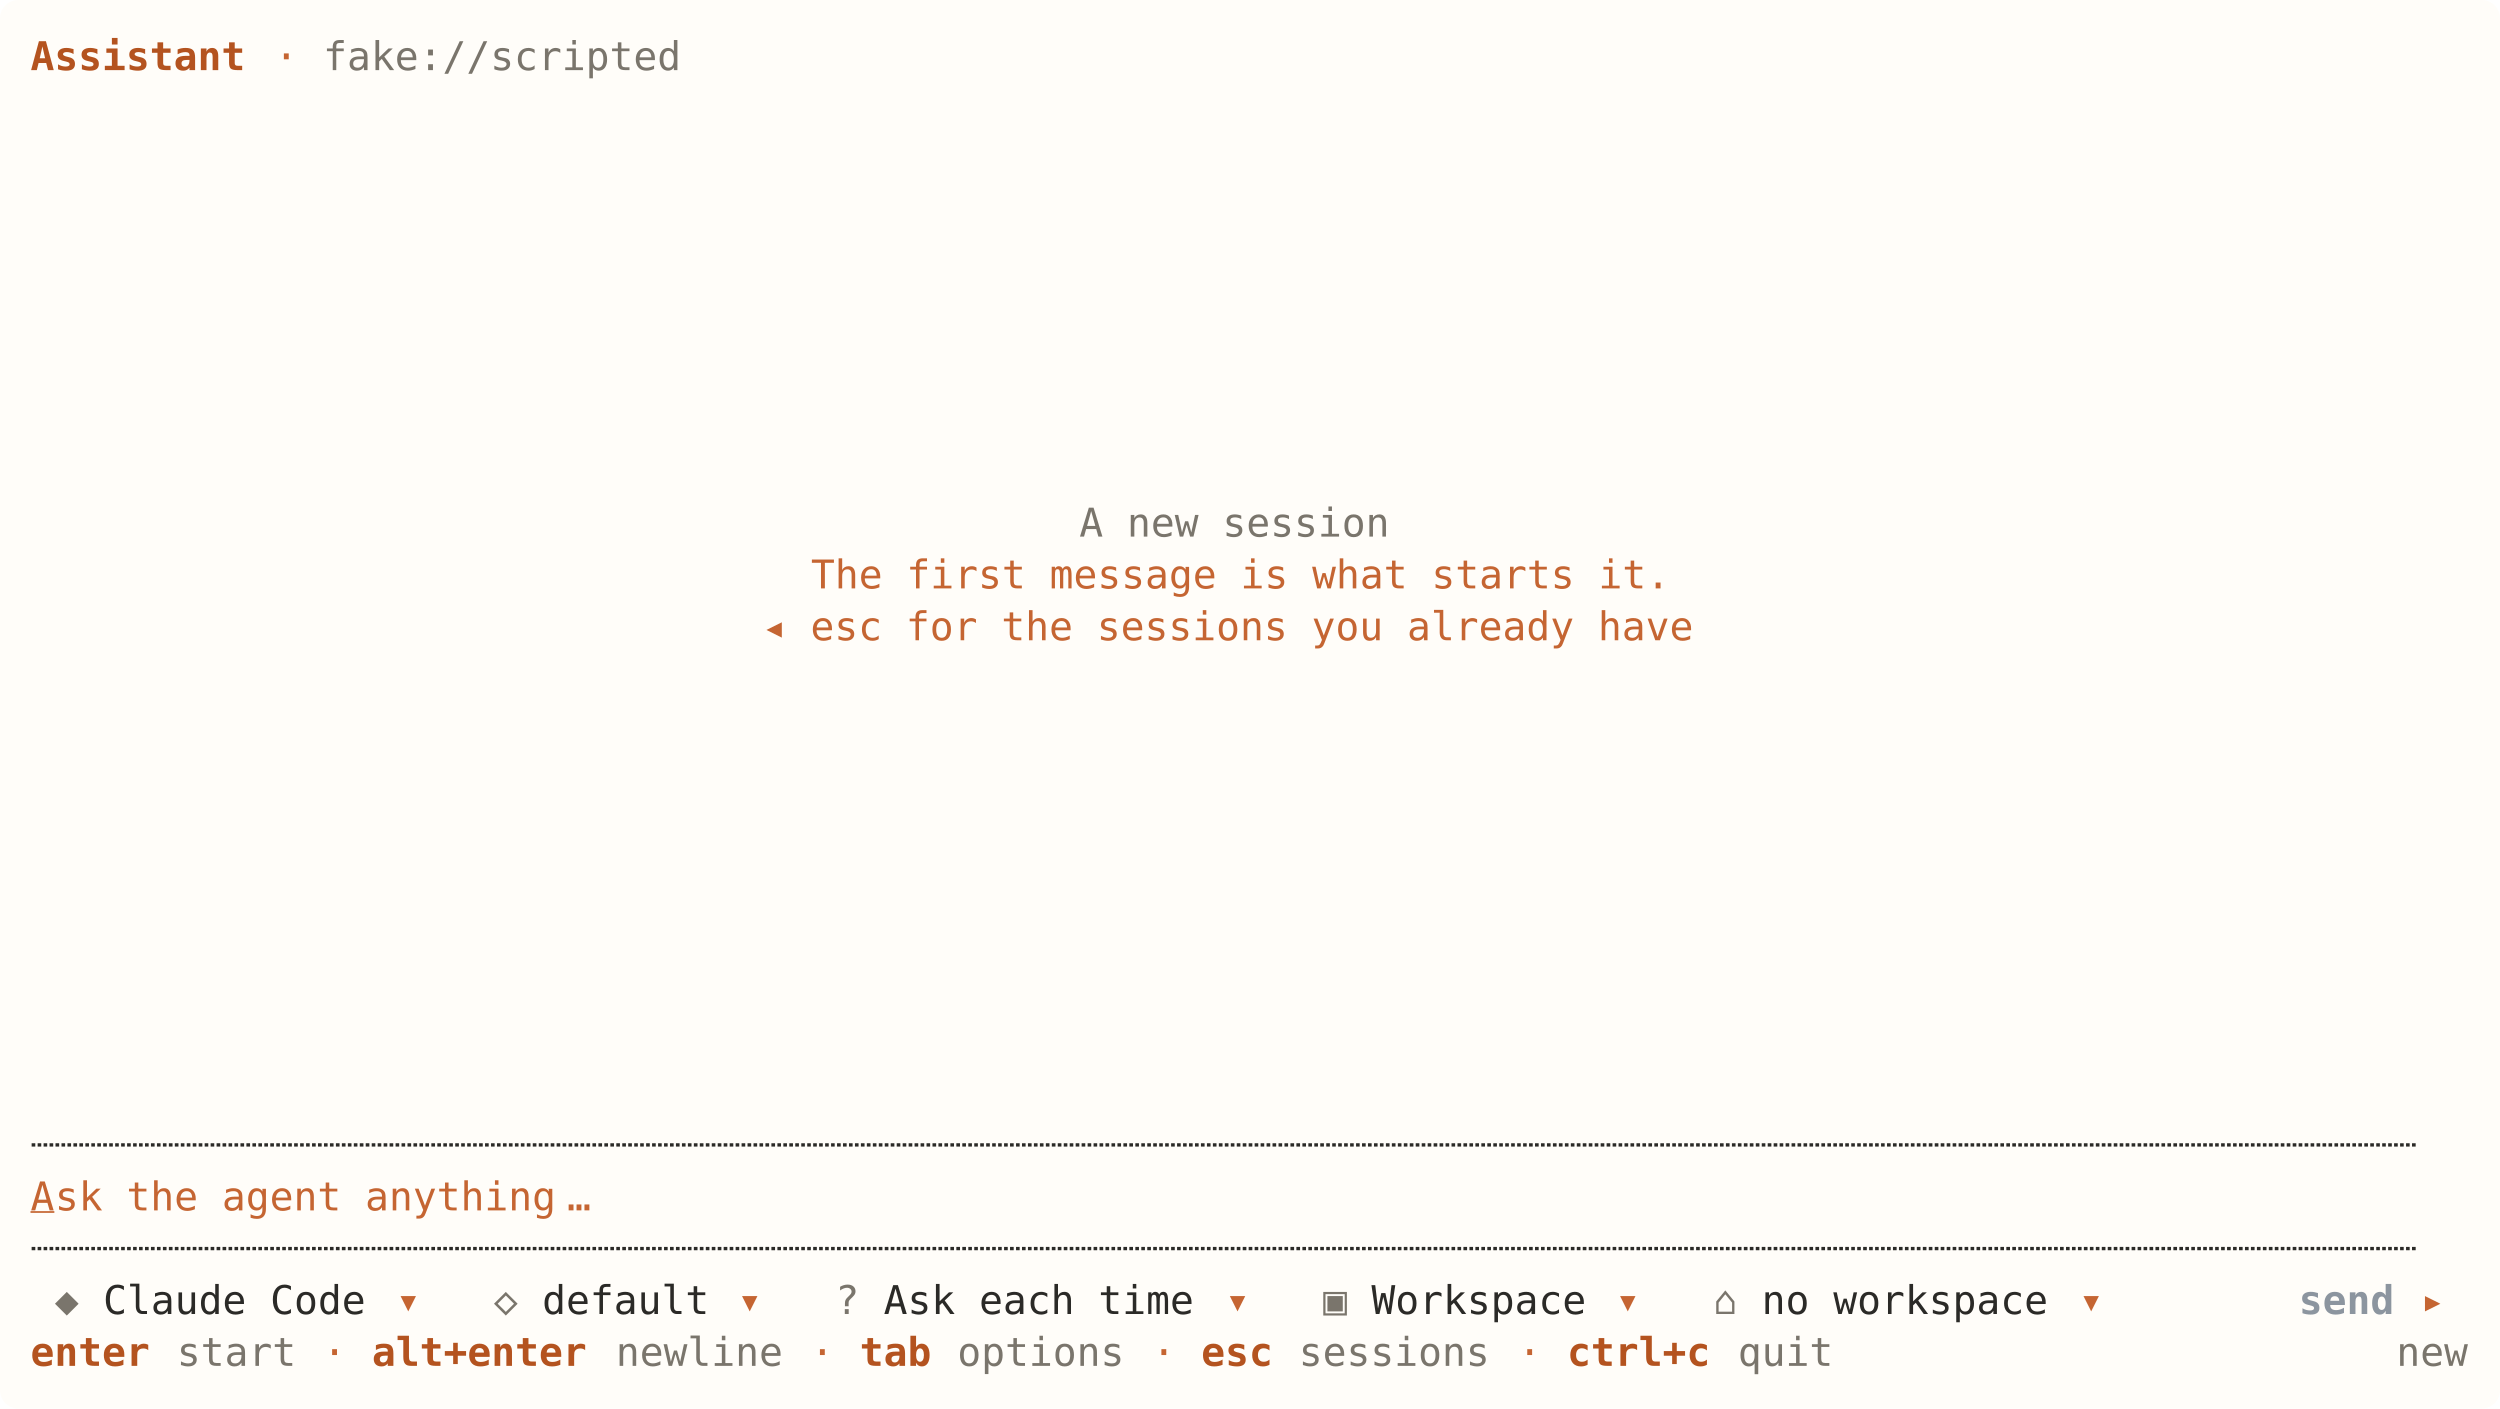
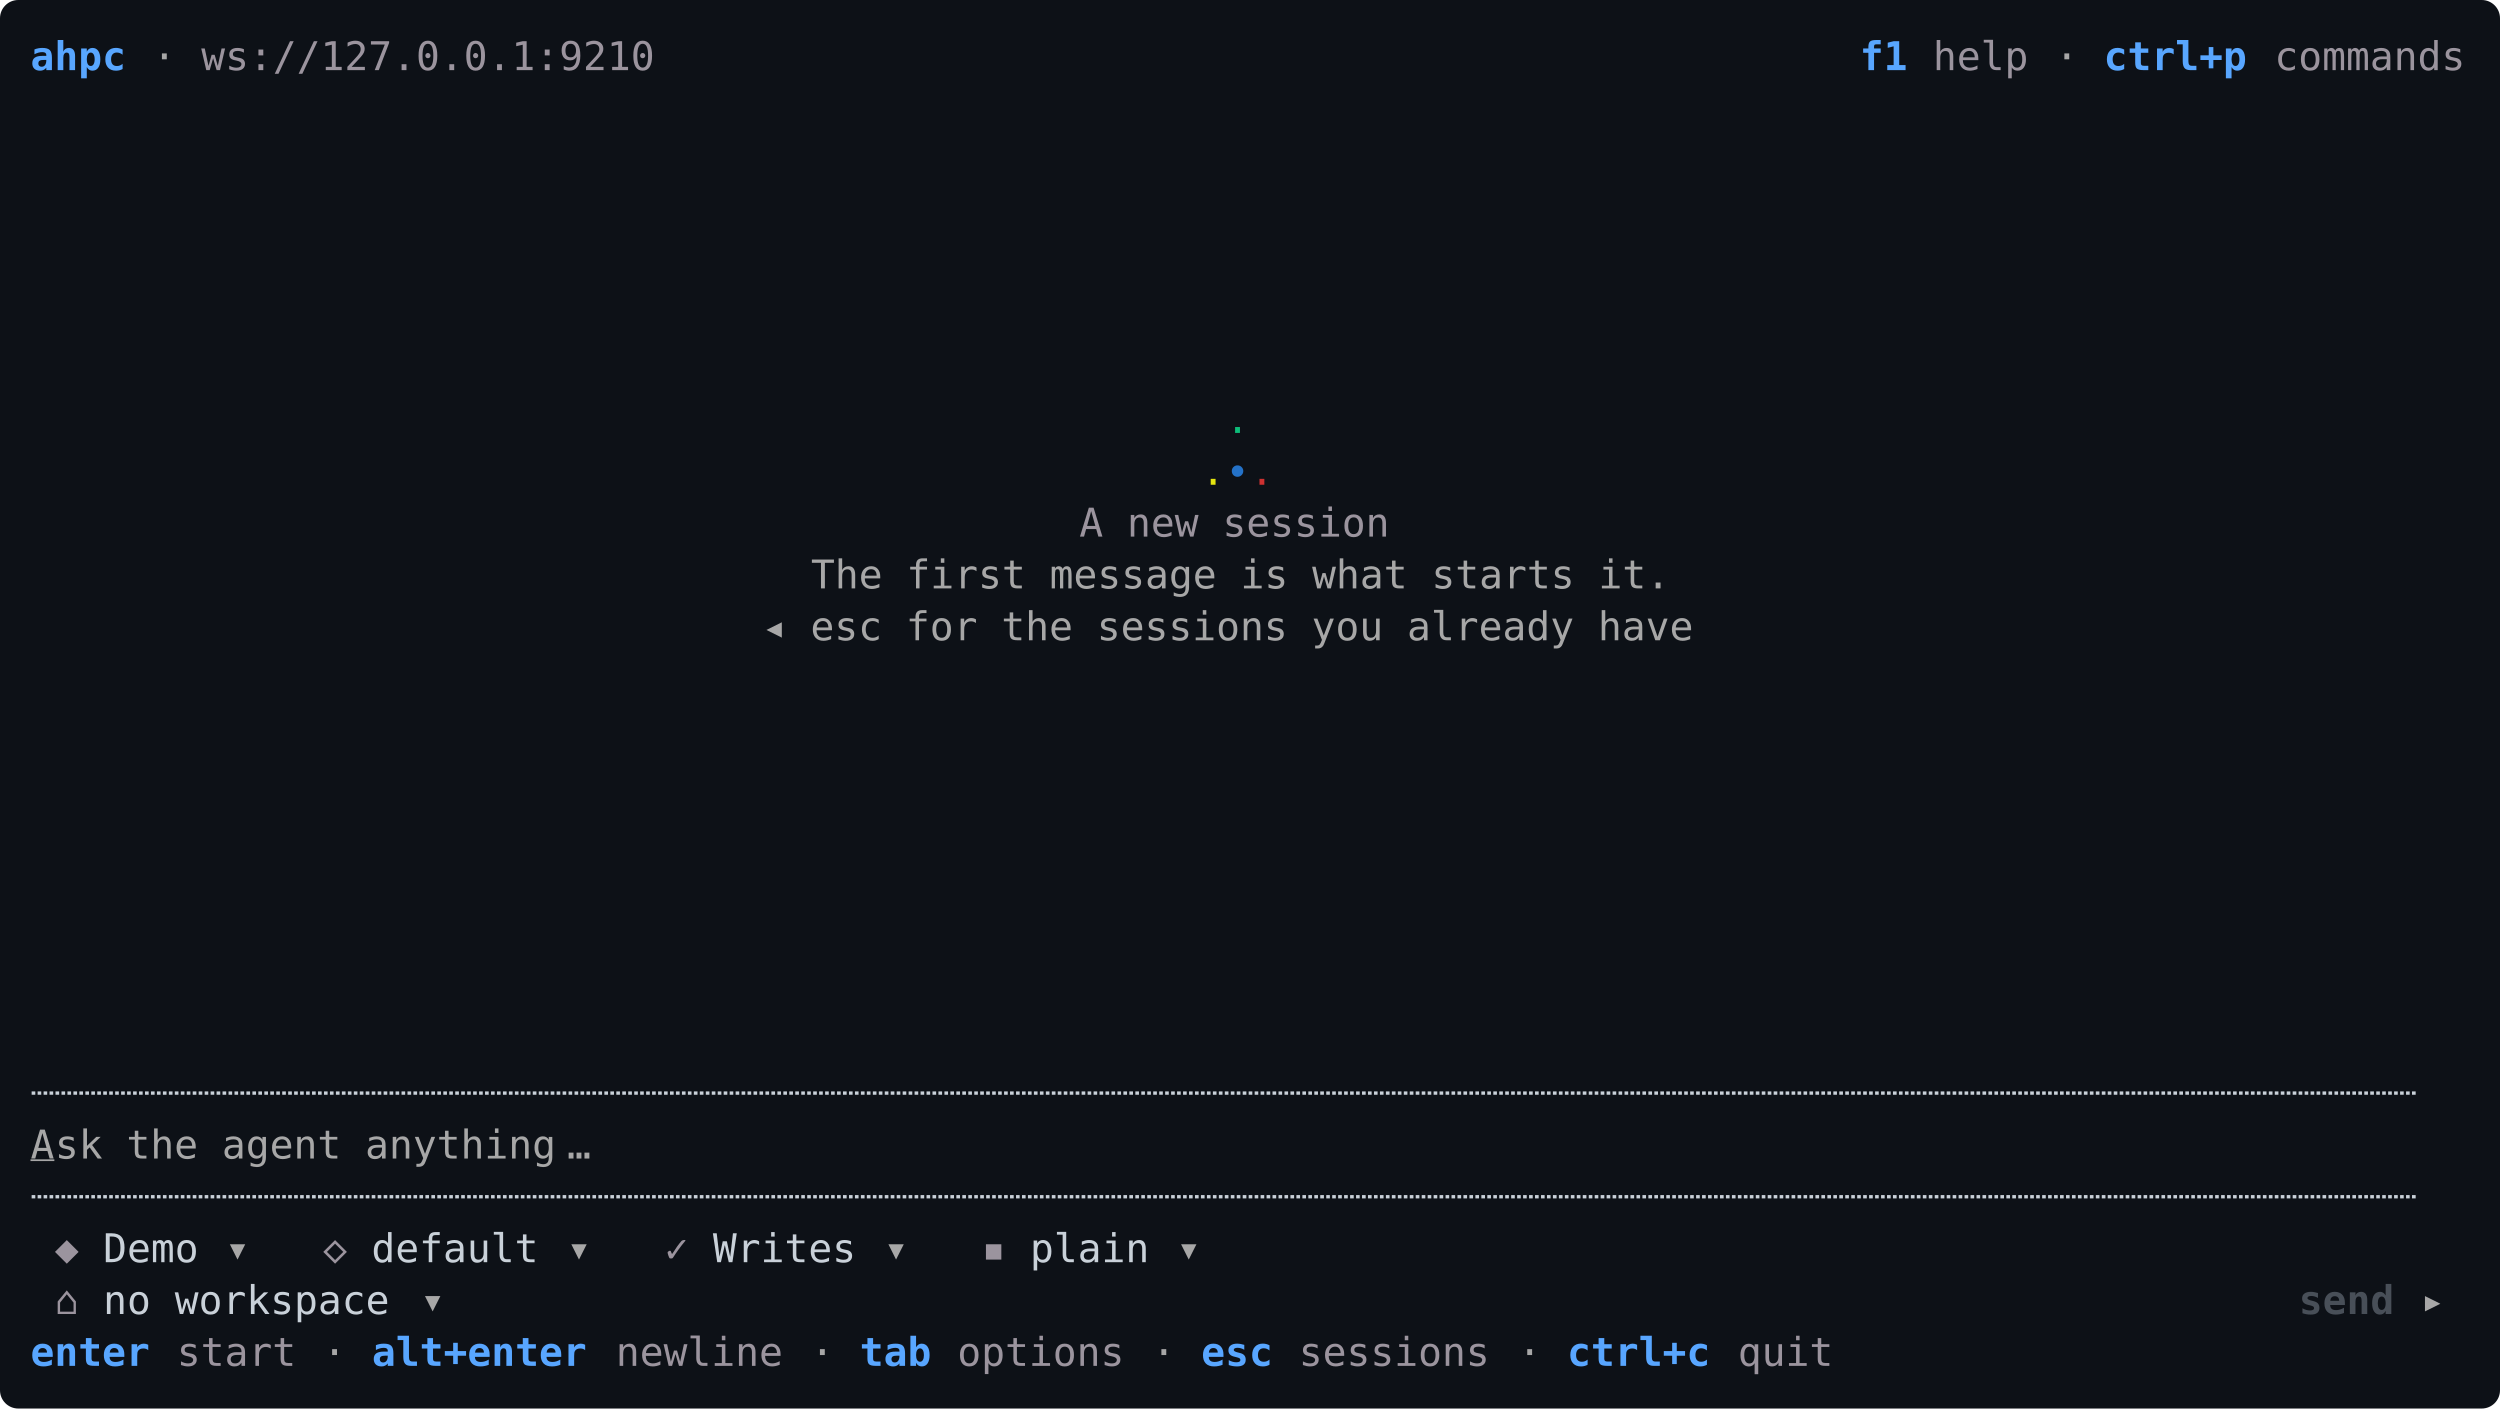
<svg xmlns="http://www.w3.org/2000/svg" width="820" height="462" viewBox="0 0 820 462" font-family="ui-monospace, SFMono-Regular, 'SF Mono', Menlo, Consolas, 'DejaVu Sans Mono', monospace" font-size="13px">
-   <rect width="820" height="462" rx="6" fill="#fffdf9" />
-   <text x="10" y="23" fill="#b4531f" font-weight="bold" textLength="72" lengthAdjust="spacing" xml:space="preserve">Assistant</text>
-   <text x="90" y="23" fill="#c56532" textLength="8" lengthAdjust="spacing" xml:space="preserve">·</text>
-   <text x="106" y="23" fill="#7a756c" textLength="120" lengthAdjust="spacing" xml:space="preserve">fake://scripted</text>
-   <text x="354" y="176" fill="#7a756c" textLength="104" lengthAdjust="spacing" xml:space="preserve">A new session</text>
-   <text x="266" y="193" fill="#c56532" textLength="288" lengthAdjust="spacing" xml:space="preserve">The first message is what starts it.</text>
-   <text x="250" y="210" fill="#c56532" textLength="8" lengthAdjust="spacingAndGlyphs" xml:space="preserve">◂</text>
-   <text x="258" y="210" fill="#c56532" textLength="304" lengthAdjust="spacing" xml:space="preserve"> esc for the sessions you already have</text>
-   <text x="10" y="380" fill="#2b2a27" textLength="800" lengthAdjust="spacingAndGlyphs" xml:space="preserve">┈┈┈┈┈┈┈┈┈┈┈┈┈┈┈┈┈┈┈┈┈┈┈┈┈┈┈┈┈┈┈┈┈┈┈┈┈┈┈┈┈┈┈┈┈┈┈┈┈┈┈┈┈┈┈┈┈┈┈┈┈┈┈┈┈┈┈┈┈┈┈┈┈┈┈┈┈┈┈┈┈┈┈┈┈┈┈┈┈┈┈┈┈┈┈┈┈┈┈┈</text>
-   <text x="10" y="397" fill="#c56532" text-decoration="underline" textLength="8" lengthAdjust="spacing" xml:space="preserve">A</text>
-   <text x="18" y="397" fill="#c56532" textLength="168" lengthAdjust="spacing" xml:space="preserve">sk the agent anything</text>
-   <text x="186" y="397" fill="#c56532" textLength="8" lengthAdjust="spacingAndGlyphs" xml:space="preserve">…</text>
-   <text x="10" y="414" fill="#2b2a27" textLength="800" lengthAdjust="spacingAndGlyphs" xml:space="preserve">┈┈┈┈┈┈┈┈┈┈┈┈┈┈┈┈┈┈┈┈┈┈┈┈┈┈┈┈┈┈┈┈┈┈┈┈┈┈┈┈┈┈┈┈┈┈┈┈┈┈┈┈┈┈┈┈┈┈┈┈┈┈┈┈┈┈┈┈┈┈┈┈┈┈┈┈┈┈┈┈┈┈┈┈┈┈┈┈┈┈┈┈┈┈┈┈┈┈┈┈</text>
-   <text x="18" y="431" fill="#7a756c" textLength="8" lengthAdjust="spacingAndGlyphs" xml:space="preserve">◆</text>
-   <text x="26" y="431" fill="#2b2a27" textLength="104" lengthAdjust="spacing" xml:space="preserve"> Claude Code </text>
-   <text x="130" y="431" fill="#c56532" textLength="8" lengthAdjust="spacingAndGlyphs" xml:space="preserve">▾</text>
-   <text x="162" y="431" fill="#7a756c" textLength="8" lengthAdjust="spacingAndGlyphs" xml:space="preserve">◇</text>
-   <text x="170" y="431" fill="#2b2a27" textLength="72" lengthAdjust="spacing" xml:space="preserve"> default </text>
-   <text x="242" y="431" fill="#c56532" textLength="8" lengthAdjust="spacingAndGlyphs" xml:space="preserve">▾</text>
-   <text x="274" y="431" fill="#7a756c" textLength="8" lengthAdjust="spacing" xml:space="preserve">?</text>
-   <text x="282" y="431" fill="#2b2a27" textLength="120" lengthAdjust="spacing" xml:space="preserve"> Ask each time </text>
-   <text x="402" y="431" fill="#c56532" textLength="8" lengthAdjust="spacingAndGlyphs" xml:space="preserve">▾</text>
-   <text x="434" y="431" fill="#7a756c" textLength="8" lengthAdjust="spacingAndGlyphs" xml:space="preserve">▣</text>
-   <text x="442" y="431" fill="#2b2a27" textLength="88" lengthAdjust="spacing" xml:space="preserve"> Workspace </text>
-   <text x="530" y="431" fill="#c56532" textLength="8" lengthAdjust="spacingAndGlyphs" xml:space="preserve">▾</text>
-   <text x="562" y="431" fill="#7a756c" textLength="8" lengthAdjust="spacingAndGlyphs" xml:space="preserve">⌂</text>
-   <text x="570" y="431" fill="#2b2a27" textLength="112" lengthAdjust="spacing" xml:space="preserve"> no workspace </text>
-   <text x="682" y="431" fill="#c56532" textLength="8" lengthAdjust="spacingAndGlyphs" xml:space="preserve">▾</text>
-   <text x="754" y="431" fill="#8c959f" font-weight="bold" textLength="32" lengthAdjust="spacing" xml:space="preserve">send</text>
-   <text x="794" y="431" fill="#c56532" textLength="8" lengthAdjust="spacingAndGlyphs" xml:space="preserve">▸</text>
-   <text x="10" y="448" fill="#b4531f" font-weight="bold" textLength="40" lengthAdjust="spacing" xml:space="preserve">enter</text>
-   <text x="58" y="448" fill="#7a756c" textLength="40" lengthAdjust="spacing" xml:space="preserve">start</text>
-   <text x="98" y="448" fill="#c56532" textLength="24" lengthAdjust="spacing" xml:space="preserve"> · </text>
-   <text x="122" y="448" fill="#b4531f" font-weight="bold" textLength="72" lengthAdjust="spacing" xml:space="preserve">alt+enter</text>
-   <text x="202" y="448" fill="#7a756c" textLength="56" lengthAdjust="spacing" xml:space="preserve">newline</text>
-   <text x="258" y="448" fill="#c56532" textLength="24" lengthAdjust="spacing" xml:space="preserve"> · </text>
-   <text x="282" y="448" fill="#b4531f" font-weight="bold" textLength="24" lengthAdjust="spacing" xml:space="preserve">tab</text>
-   <text x="314" y="448" fill="#7a756c" textLength="56" lengthAdjust="spacing" xml:space="preserve">options</text>
-   <text x="370" y="448" fill="#c56532" textLength="24" lengthAdjust="spacing" xml:space="preserve"> · </text>
-   <text x="394" y="448" fill="#b4531f" font-weight="bold" textLength="24" lengthAdjust="spacing" xml:space="preserve">esc</text>
-   <text x="426" y="448" fill="#7a756c" textLength="64" lengthAdjust="spacing" xml:space="preserve">sessions</text>
-   <text x="490" y="448" fill="#c56532" textLength="24" lengthAdjust="spacing" xml:space="preserve"> · </text>
-   <text x="514" y="448" fill="#b4531f" font-weight="bold" textLength="48" lengthAdjust="spacing" xml:space="preserve">ctrl+c</text>
-   <text x="570" y="448" fill="#7a756c" textLength="32" lengthAdjust="spacing" xml:space="preserve">quit</text>
-   <text x="786" y="448" fill="#7a756c" textLength="24" lengthAdjust="spacing" xml:space="preserve">new</text>
+   <rect width="820" height="462" rx="6" fill="#0d1117" />
+   <text x="10" y="23" fill="#58a6ff" font-weight="bold" textLength="32" lengthAdjust="spacing" xml:space="preserve">ahpc</text>
+   <text x="50" y="23" fill="#a7a7a7" textLength="8" lengthAdjust="spacing" xml:space="preserve">·</text>
+   <text x="66" y="23" fill="#9b949e" textLength="152" lengthAdjust="spacing" xml:space="preserve">ws://127.0.0.1:9210</text>
+   <text x="610" y="23" fill="#58a6ff" font-weight="bold" textLength="16" lengthAdjust="spacing" xml:space="preserve">f1</text>
+   <text x="634" y="23" fill="#9b949e" textLength="32" lengthAdjust="spacing" xml:space="preserve">help</text>
+   <text x="674" y="23" fill="#a7a7a7" textLength="8" lengthAdjust="spacing" xml:space="preserve">·</text>
+   <text x="690" y="23" fill="#58a6ff" font-weight="bold" textLength="48" lengthAdjust="spacing" xml:space="preserve">ctrl+p</text>
+   <text x="746" y="23" fill="#9b949e" textLength="64" lengthAdjust="spacing" xml:space="preserve">commands</text>
+   <text x="402" y="142" fill="#0dbc79" textLength="8" lengthAdjust="spacing" xml:space="preserve">.</text>
+   <text x="394" y="159" fill="#e5e510" textLength="8" lengthAdjust="spacing" xml:space="preserve">.</text>
+   <text x="402" y="159" fill="#2472c8" textLength="8" lengthAdjust="spacingAndGlyphs" xml:space="preserve">∙</text>
+   <text x="410" y="159" fill="#cd3131" textLength="8" lengthAdjust="spacing" xml:space="preserve">.</text>
+   <text x="354" y="176" fill="#9b949e" textLength="104" lengthAdjust="spacing" xml:space="preserve">A new session</text>
+   <text x="266" y="193" fill="#a7a7a7" textLength="288" lengthAdjust="spacing" xml:space="preserve">The first message is what starts it.</text>
+   <text x="250" y="210" fill="#a7a7a7" textLength="8" lengthAdjust="spacingAndGlyphs" xml:space="preserve">◂</text>
+   <text x="258" y="210" fill="#a7a7a7" textLength="304" lengthAdjust="spacing" xml:space="preserve"> esc for the sessions you already have</text>
+   <text x="10" y="363" fill="#c9d1d9" textLength="800" lengthAdjust="spacingAndGlyphs" xml:space="preserve">┈┈┈┈┈┈┈┈┈┈┈┈┈┈┈┈┈┈┈┈┈┈┈┈┈┈┈┈┈┈┈┈┈┈┈┈┈┈┈┈┈┈┈┈┈┈┈┈┈┈┈┈┈┈┈┈┈┈┈┈┈┈┈┈┈┈┈┈┈┈┈┈┈┈┈┈┈┈┈┈┈┈┈┈┈┈┈┈┈┈┈┈┈┈┈┈┈┈┈┈</text>
+   <text x="10" y="380" fill="#a7a7a7" text-decoration="underline" textLength="8" lengthAdjust="spacing" xml:space="preserve">A</text>
+   <text x="18" y="380" fill="#a7a7a7" textLength="168" lengthAdjust="spacing" xml:space="preserve">sk the agent anything</text>
+   <text x="186" y="380" fill="#a7a7a7" textLength="8" lengthAdjust="spacingAndGlyphs" xml:space="preserve">…</text>
+   <text x="10" y="397" fill="#c9d1d9" textLength="800" lengthAdjust="spacingAndGlyphs" xml:space="preserve">┈┈┈┈┈┈┈┈┈┈┈┈┈┈┈┈┈┈┈┈┈┈┈┈┈┈┈┈┈┈┈┈┈┈┈┈┈┈┈┈┈┈┈┈┈┈┈┈┈┈┈┈┈┈┈┈┈┈┈┈┈┈┈┈┈┈┈┈┈┈┈┈┈┈┈┈┈┈┈┈┈┈┈┈┈┈┈┈┈┈┈┈┈┈┈┈┈┈┈┈</text>
+   <text x="18" y="414" fill="#9b949e" textLength="8" lengthAdjust="spacingAndGlyphs" xml:space="preserve">◆</text>
+   <text x="26" y="414" fill="#c9d1d9" textLength="48" lengthAdjust="spacing" xml:space="preserve"> Demo </text>
+   <text x="74" y="414" fill="#a7a7a7" textLength="8" lengthAdjust="spacingAndGlyphs" xml:space="preserve">▾</text>
+   <text x="106" y="414" fill="#9b949e" textLength="8" lengthAdjust="spacingAndGlyphs" xml:space="preserve">◇</text>
+   <text x="114" y="414" fill="#c9d1d9" textLength="72" lengthAdjust="spacing" xml:space="preserve"> default </text>
+   <text x="186" y="414" fill="#a7a7a7" textLength="8" lengthAdjust="spacingAndGlyphs" xml:space="preserve">▾</text>
+   <text x="218" y="414" fill="#9b949e" textLength="8" lengthAdjust="spacingAndGlyphs" xml:space="preserve">✓</text>
+   <text x="226" y="414" fill="#c9d1d9" textLength="64" lengthAdjust="spacing" xml:space="preserve"> Writes </text>
+   <text x="290" y="414" fill="#a7a7a7" textLength="8" lengthAdjust="spacingAndGlyphs" xml:space="preserve">▾</text>
+   <text x="322" y="414" fill="#9b949e" textLength="8" lengthAdjust="spacingAndGlyphs" xml:space="preserve">▪</text>
+   <text x="330" y="414" fill="#c9d1d9" textLength="56" lengthAdjust="spacing" xml:space="preserve"> plain </text>
+   <text x="386" y="414" fill="#a7a7a7" textLength="8" lengthAdjust="spacingAndGlyphs" xml:space="preserve">▾</text>
+   <text x="18" y="431" fill="#9b949e" textLength="8" lengthAdjust="spacingAndGlyphs" xml:space="preserve">⌂</text>
+   <text x="26" y="431" fill="#c9d1d9" textLength="112" lengthAdjust="spacing" xml:space="preserve"> no workspace </text>
+   <text x="138" y="431" fill="#a7a7a7" textLength="8" lengthAdjust="spacingAndGlyphs" xml:space="preserve">▾</text>
+   <text x="754" y="431" fill="#484f58" font-weight="bold" textLength="32" lengthAdjust="spacing" xml:space="preserve">send</text>
+   <text x="794" y="431" fill="#a7a7a7" textLength="8" lengthAdjust="spacingAndGlyphs" xml:space="preserve">▸</text>
+   <text x="10" y="448" fill="#58a6ff" font-weight="bold" textLength="40" lengthAdjust="spacing" xml:space="preserve">enter</text>
+   <text x="58" y="448" fill="#9b949e" textLength="40" lengthAdjust="spacing" xml:space="preserve">start</text>
+   <text x="98" y="448" fill="#a7a7a7" textLength="24" lengthAdjust="spacing" xml:space="preserve"> · </text>
+   <text x="122" y="448" fill="#58a6ff" font-weight="bold" textLength="72" lengthAdjust="spacing" xml:space="preserve">alt+enter</text>
+   <text x="202" y="448" fill="#9b949e" textLength="56" lengthAdjust="spacing" xml:space="preserve">newline</text>
+   <text x="258" y="448" fill="#a7a7a7" textLength="24" lengthAdjust="spacing" xml:space="preserve"> · </text>
+   <text x="282" y="448" fill="#58a6ff" font-weight="bold" textLength="24" lengthAdjust="spacing" xml:space="preserve">tab</text>
+   <text x="314" y="448" fill="#9b949e" textLength="56" lengthAdjust="spacing" xml:space="preserve">options</text>
+   <text x="370" y="448" fill="#a7a7a7" textLength="24" lengthAdjust="spacing" xml:space="preserve"> · </text>
+   <text x="394" y="448" fill="#58a6ff" font-weight="bold" textLength="24" lengthAdjust="spacing" xml:space="preserve">esc</text>
+   <text x="426" y="448" fill="#9b949e" textLength="64" lengthAdjust="spacing" xml:space="preserve">sessions</text>
+   <text x="490" y="448" fill="#a7a7a7" textLength="24" lengthAdjust="spacing" xml:space="preserve"> · </text>
+   <text x="514" y="448" fill="#58a6ff" font-weight="bold" textLength="48" lengthAdjust="spacing" xml:space="preserve">ctrl+c</text>
+   <text x="570" y="448" fill="#9b949e" textLength="32" lengthAdjust="spacing" xml:space="preserve">quit</text>
</svg>
